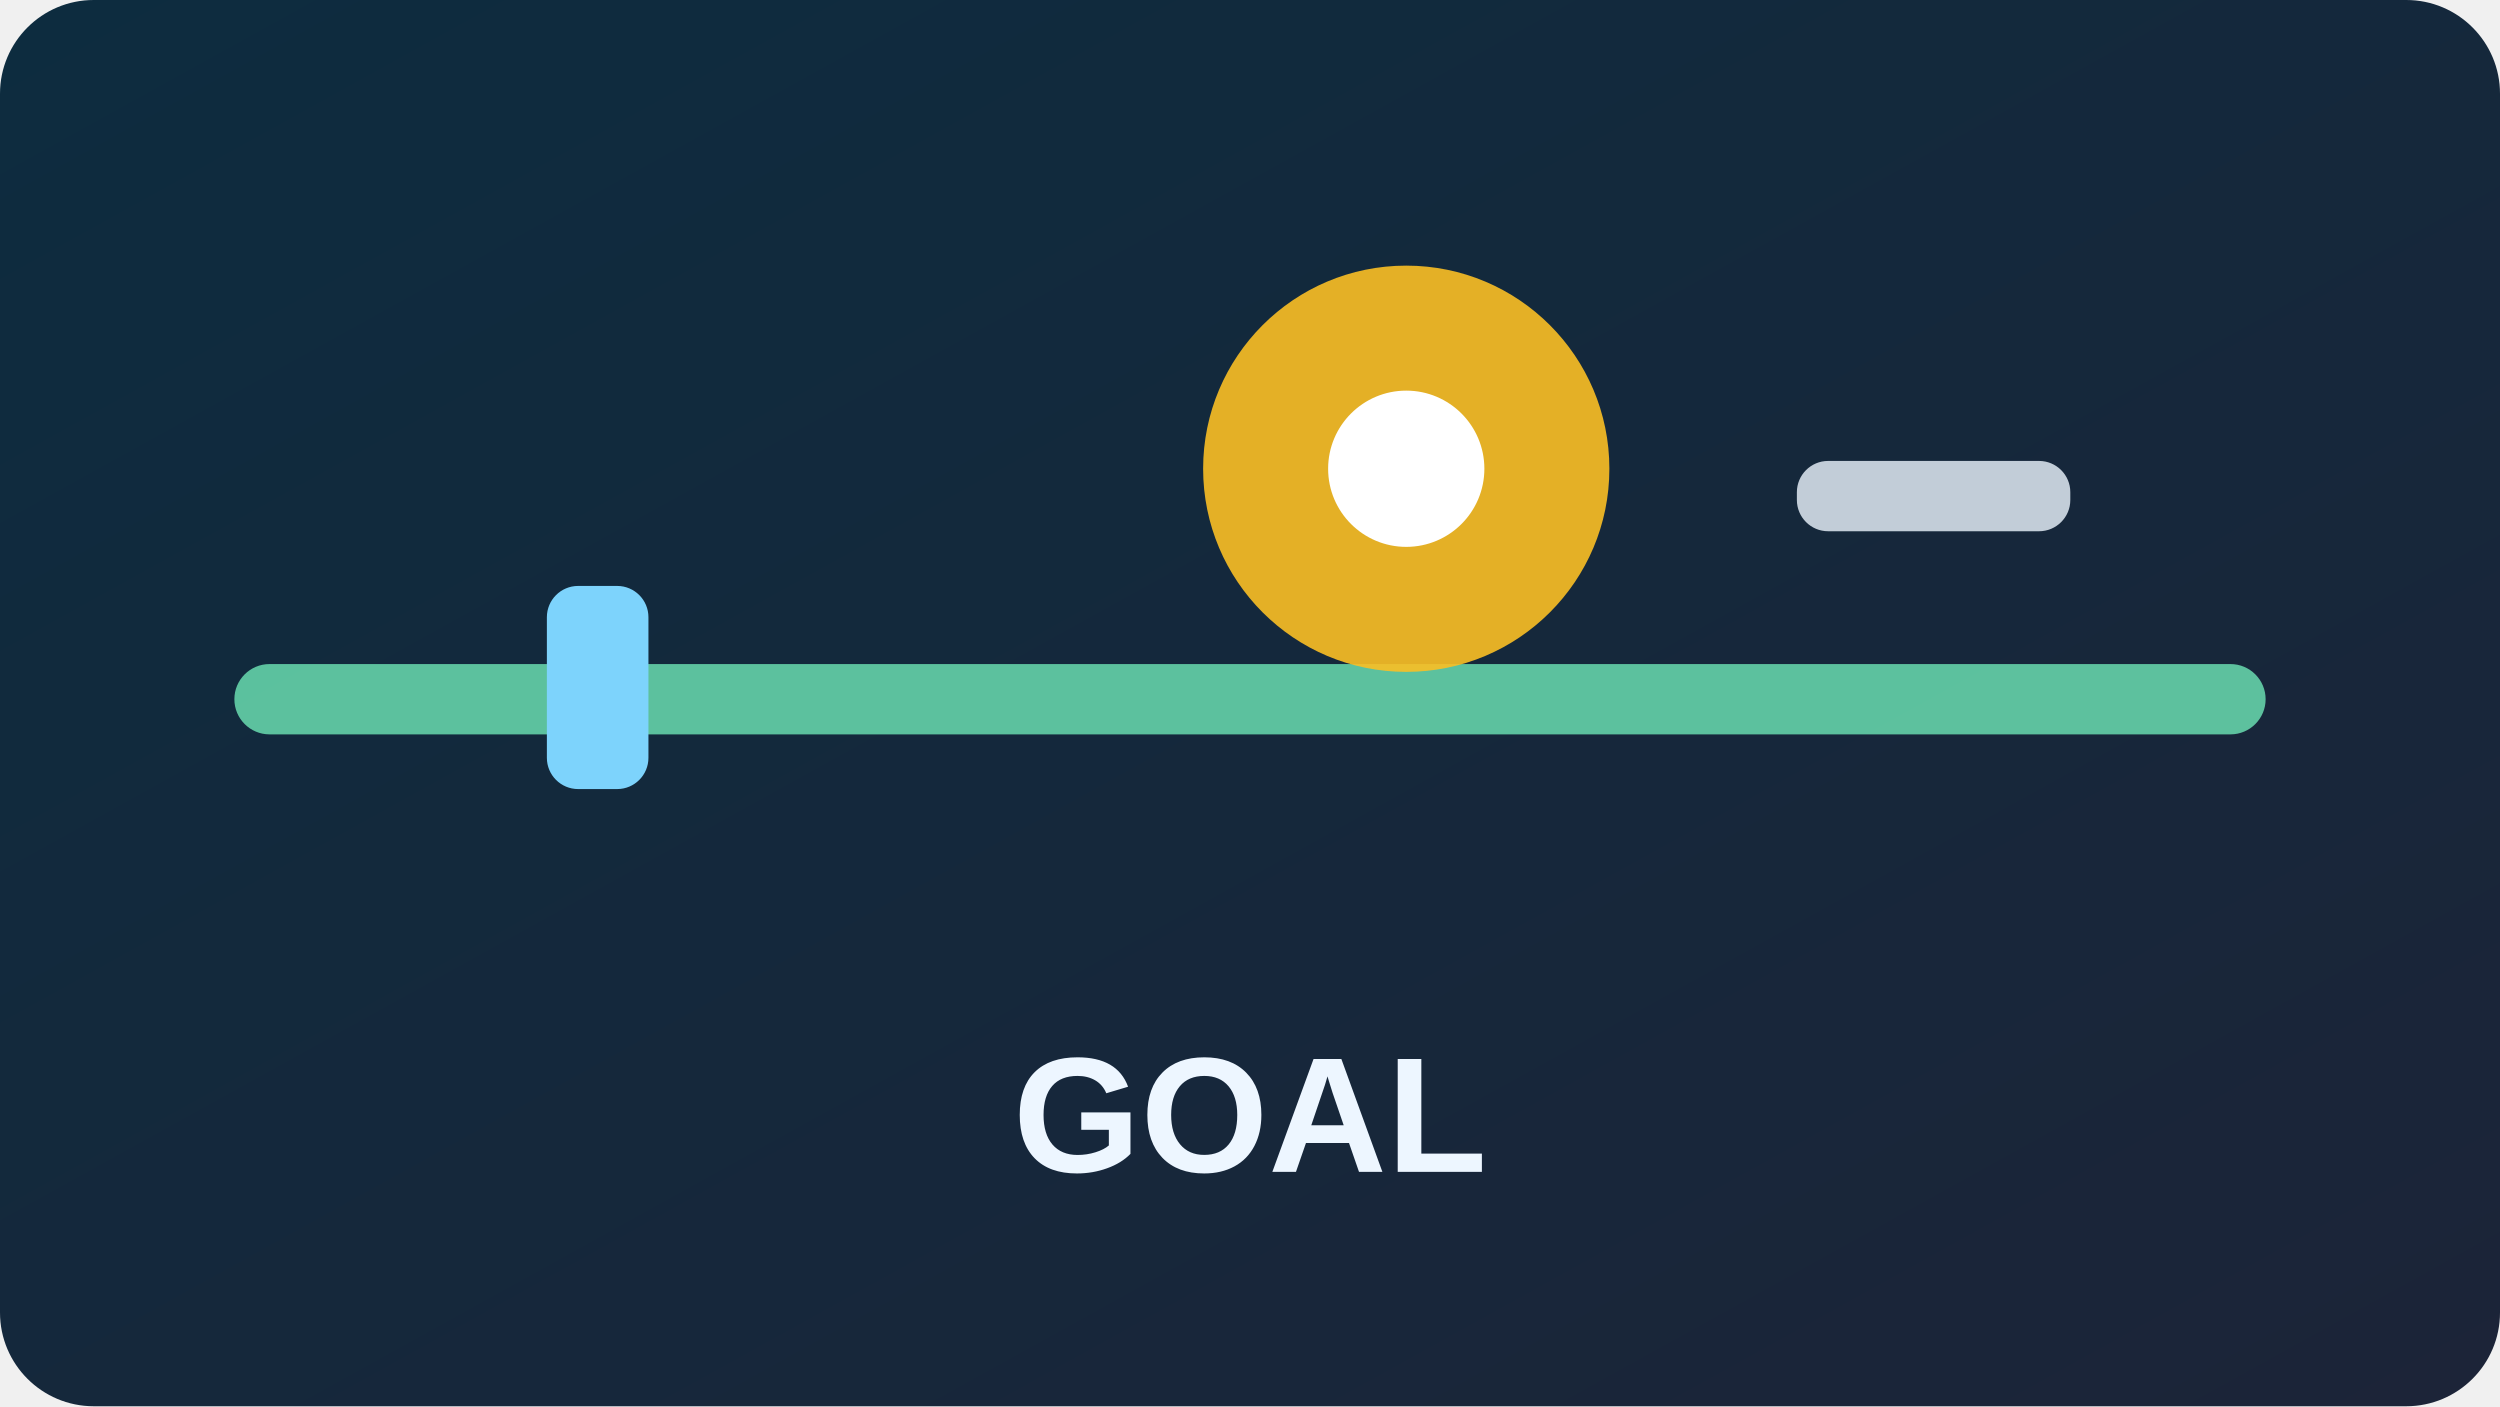
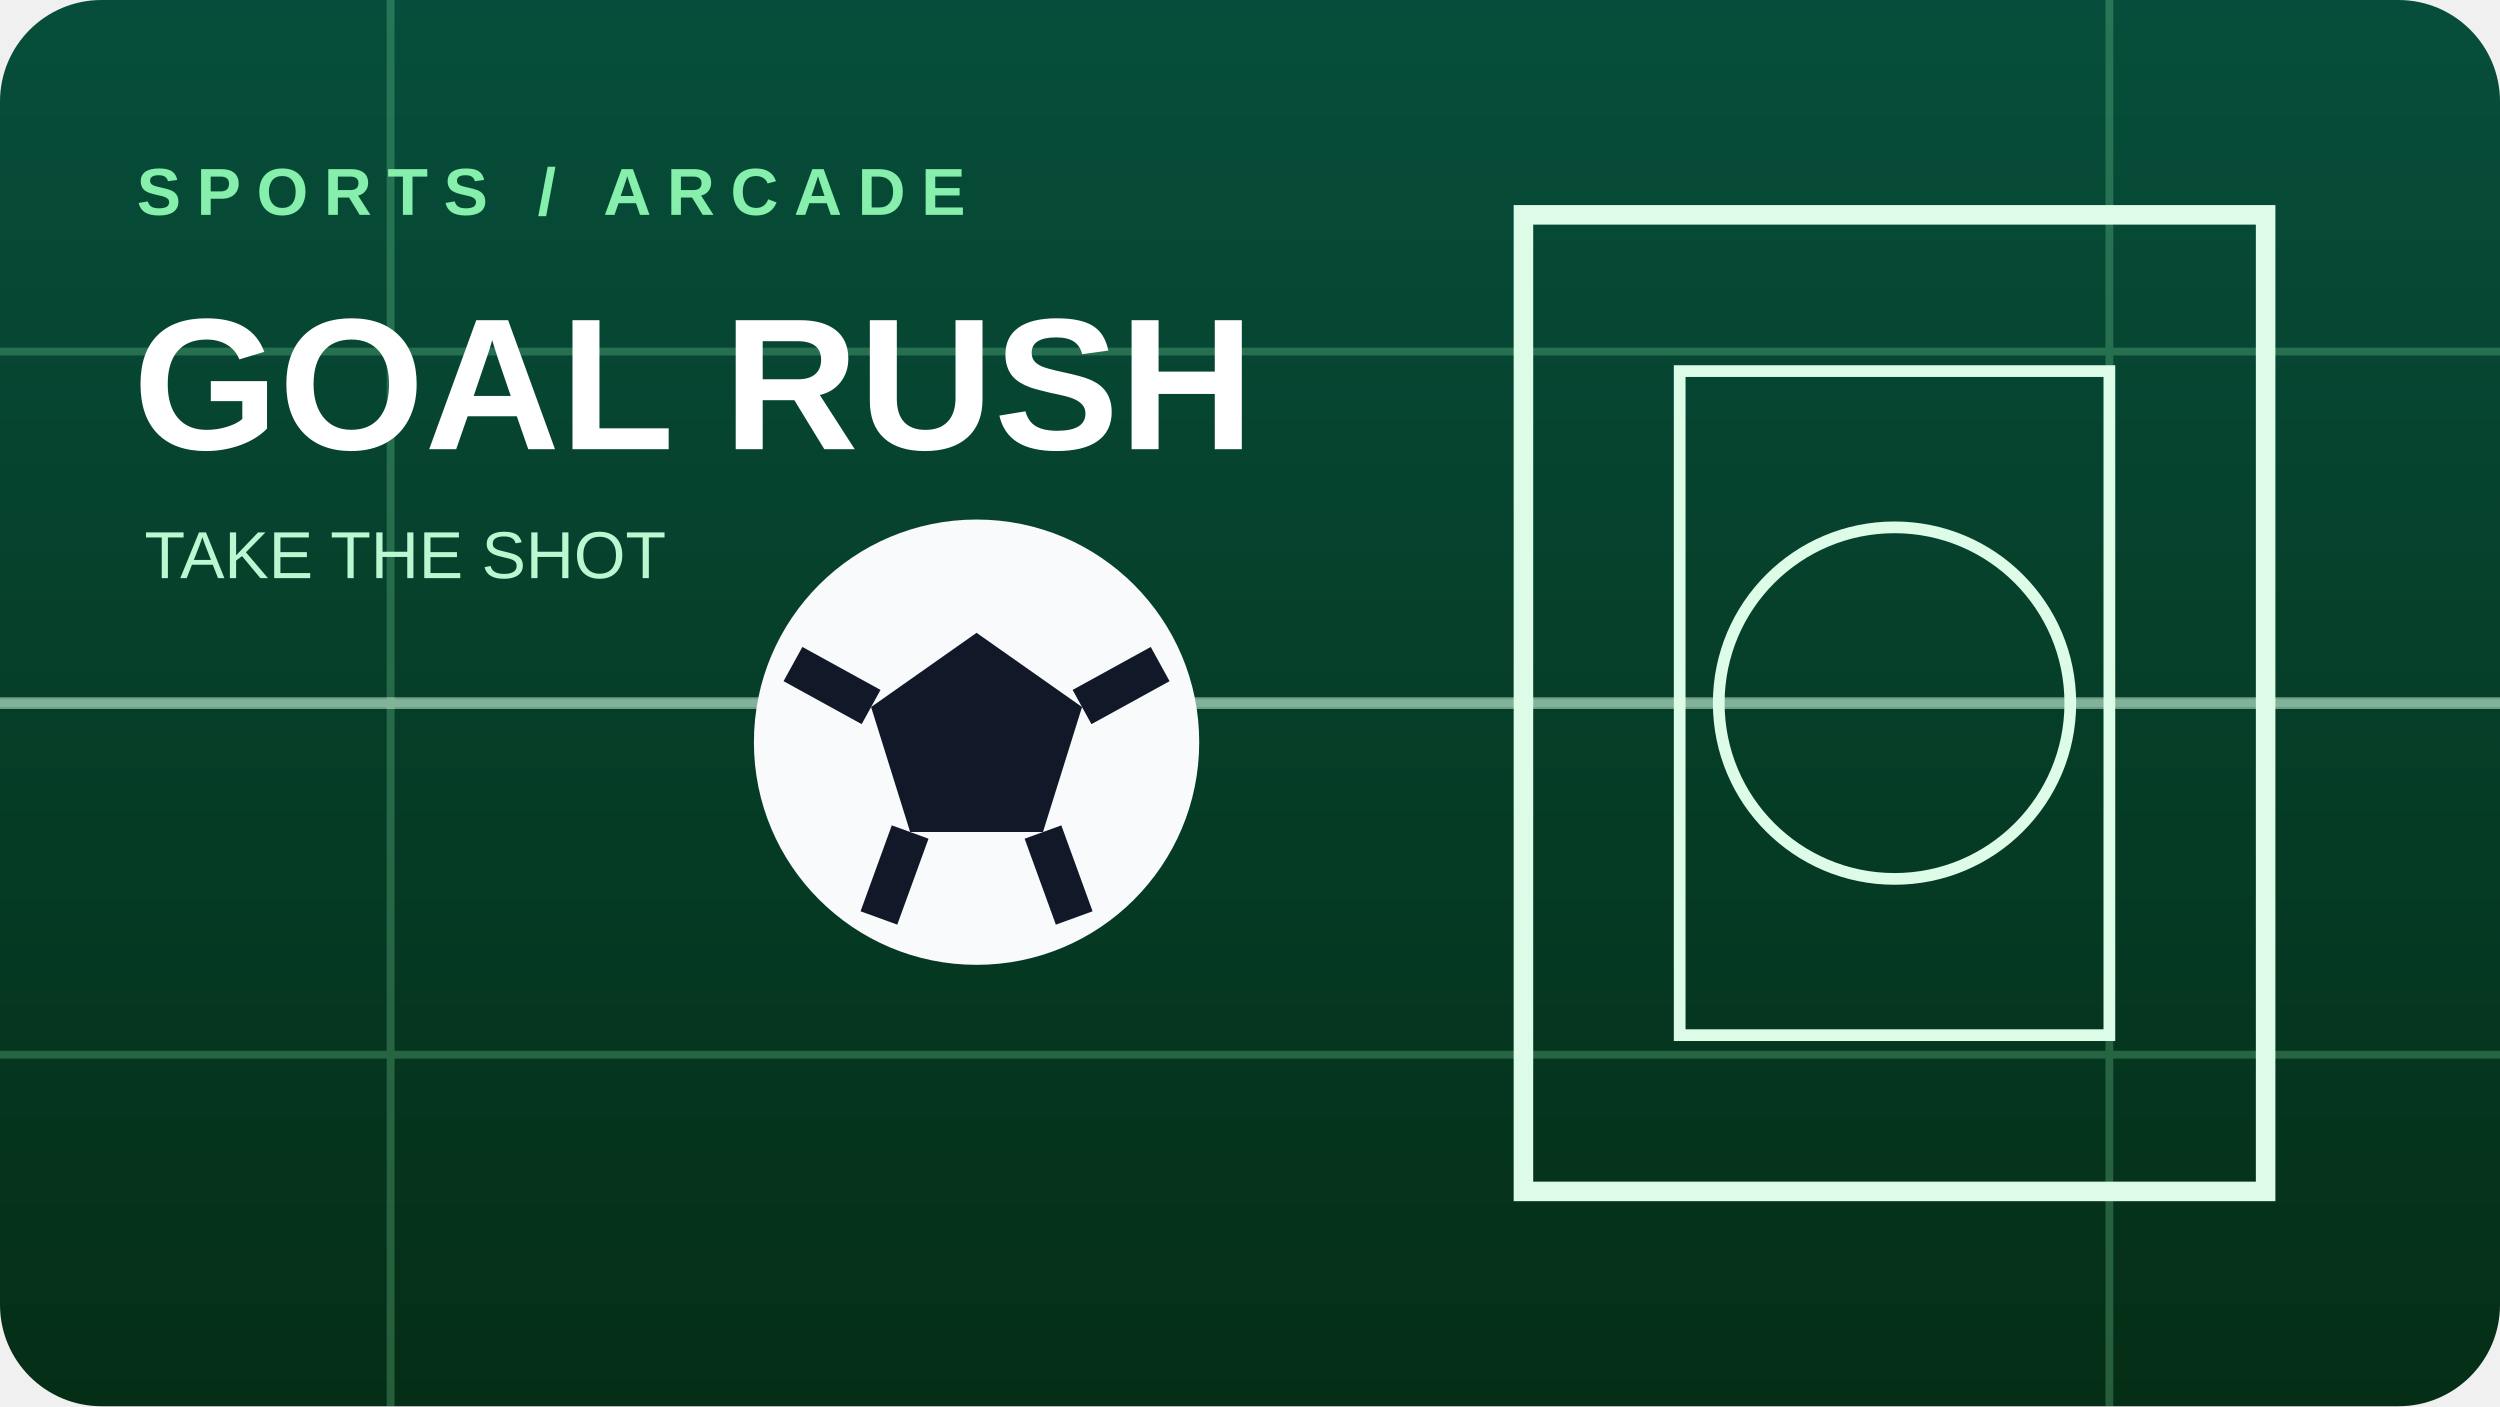
- <svg xmlns="http://www.w3.org/2000/svg" viewBox="0 0 640 360" role="img" aria-label="Goal Rush thumbnail">
+ <svg xmlns="http://www.w3.org/2000/svg" viewBox="0 0 640 360" role="img" aria-label="Goal Rush soccer cover">
  <defs>
-     <linearGradient id="g" x1="0%" x2="100%" y1="0%" y2="100%">
-       <stop offset="0%" stop-color="#0d2c3f" />
-       <stop offset="100%" stop-color="#1c2438" />
+     <linearGradient id="g" x2="0" y2="1">
+       <stop stop-color="#064e3b" />
+       <stop offset="1" stop-color="#052e16" />
    </linearGradient>
  </defs>
-   <rect width="640" height="360" fill="url(#g)" rx="24" />
-   <rect x="60" y="170" width="520" height="18" rx="9" fill="#6ee7b7" opacity="0.8" />
-   <rect x="140" y="150" width="26" height="52" rx="8" fill="#7dd3fc" />
-   <circle cx="360" cy="120" r="52" fill="#fbbf24" opacity="0.9" />
-   <circle cx="360" cy="120" r="20" fill="#ffff" />
-   <rect x="460" y="118" width="70" height="18" rx="8" fill="#edf6ff" opacity="0.8" />
-   <text x="320" y="300" text-anchor="middle" font-size="42" fill="#edf6ff" font-family="Arial, sans-serif" font-weight="700">GOAL</text>
+   <rect width="640" height="360" rx="26" fill="url(#g)" />
+   <path d="M0 90H640M0 180H640M0 270H640M100 0V360M540 0V360" stroke="#86efac" stroke-width="2" opacity=".25" />
+   <rect x="390" y="55" width="190" height="250" fill="none" stroke="#dcfce7" stroke-width="5" />
+   <rect x="430" y="95" width="110" height="170" fill="none" stroke="#dcfce7" stroke-width="3" />
+   <circle cx="485" cy="180" r="45" fill="none" stroke="#dcfce7" stroke-width="3" />
+   <path d="M0 180H640" stroke="#dcfce7" stroke-width="3" opacity=".5" />
+   <g transform="translate(250 190)">
+     <circle r="57" fill="#f8fafc" />
+     <path d="M0-28L27-9L17 23H-17L-27-9Z" fill="#111827" />
+     <path d="M-27-9L-47-20M27-9L47-20M-17 23L-25 45M17 23L25 45" stroke="#111827" stroke-width="10" />
+   </g>
+   <text x="35" y="55" fill="#86efac" font-family="Arial" font-size="17" font-weight="700" letter-spacing="4">SPORTS / ARCADE</text>
+   <text x="34" y="115" fill="white" font-family="Arial" font-size="48" font-weight="900">GOAL RUSH</text>
+   <text x="37" y="148" fill="#bbf7d0" font-family="Arial" font-size="17">TAKE THE SHOT</text>
</svg>
